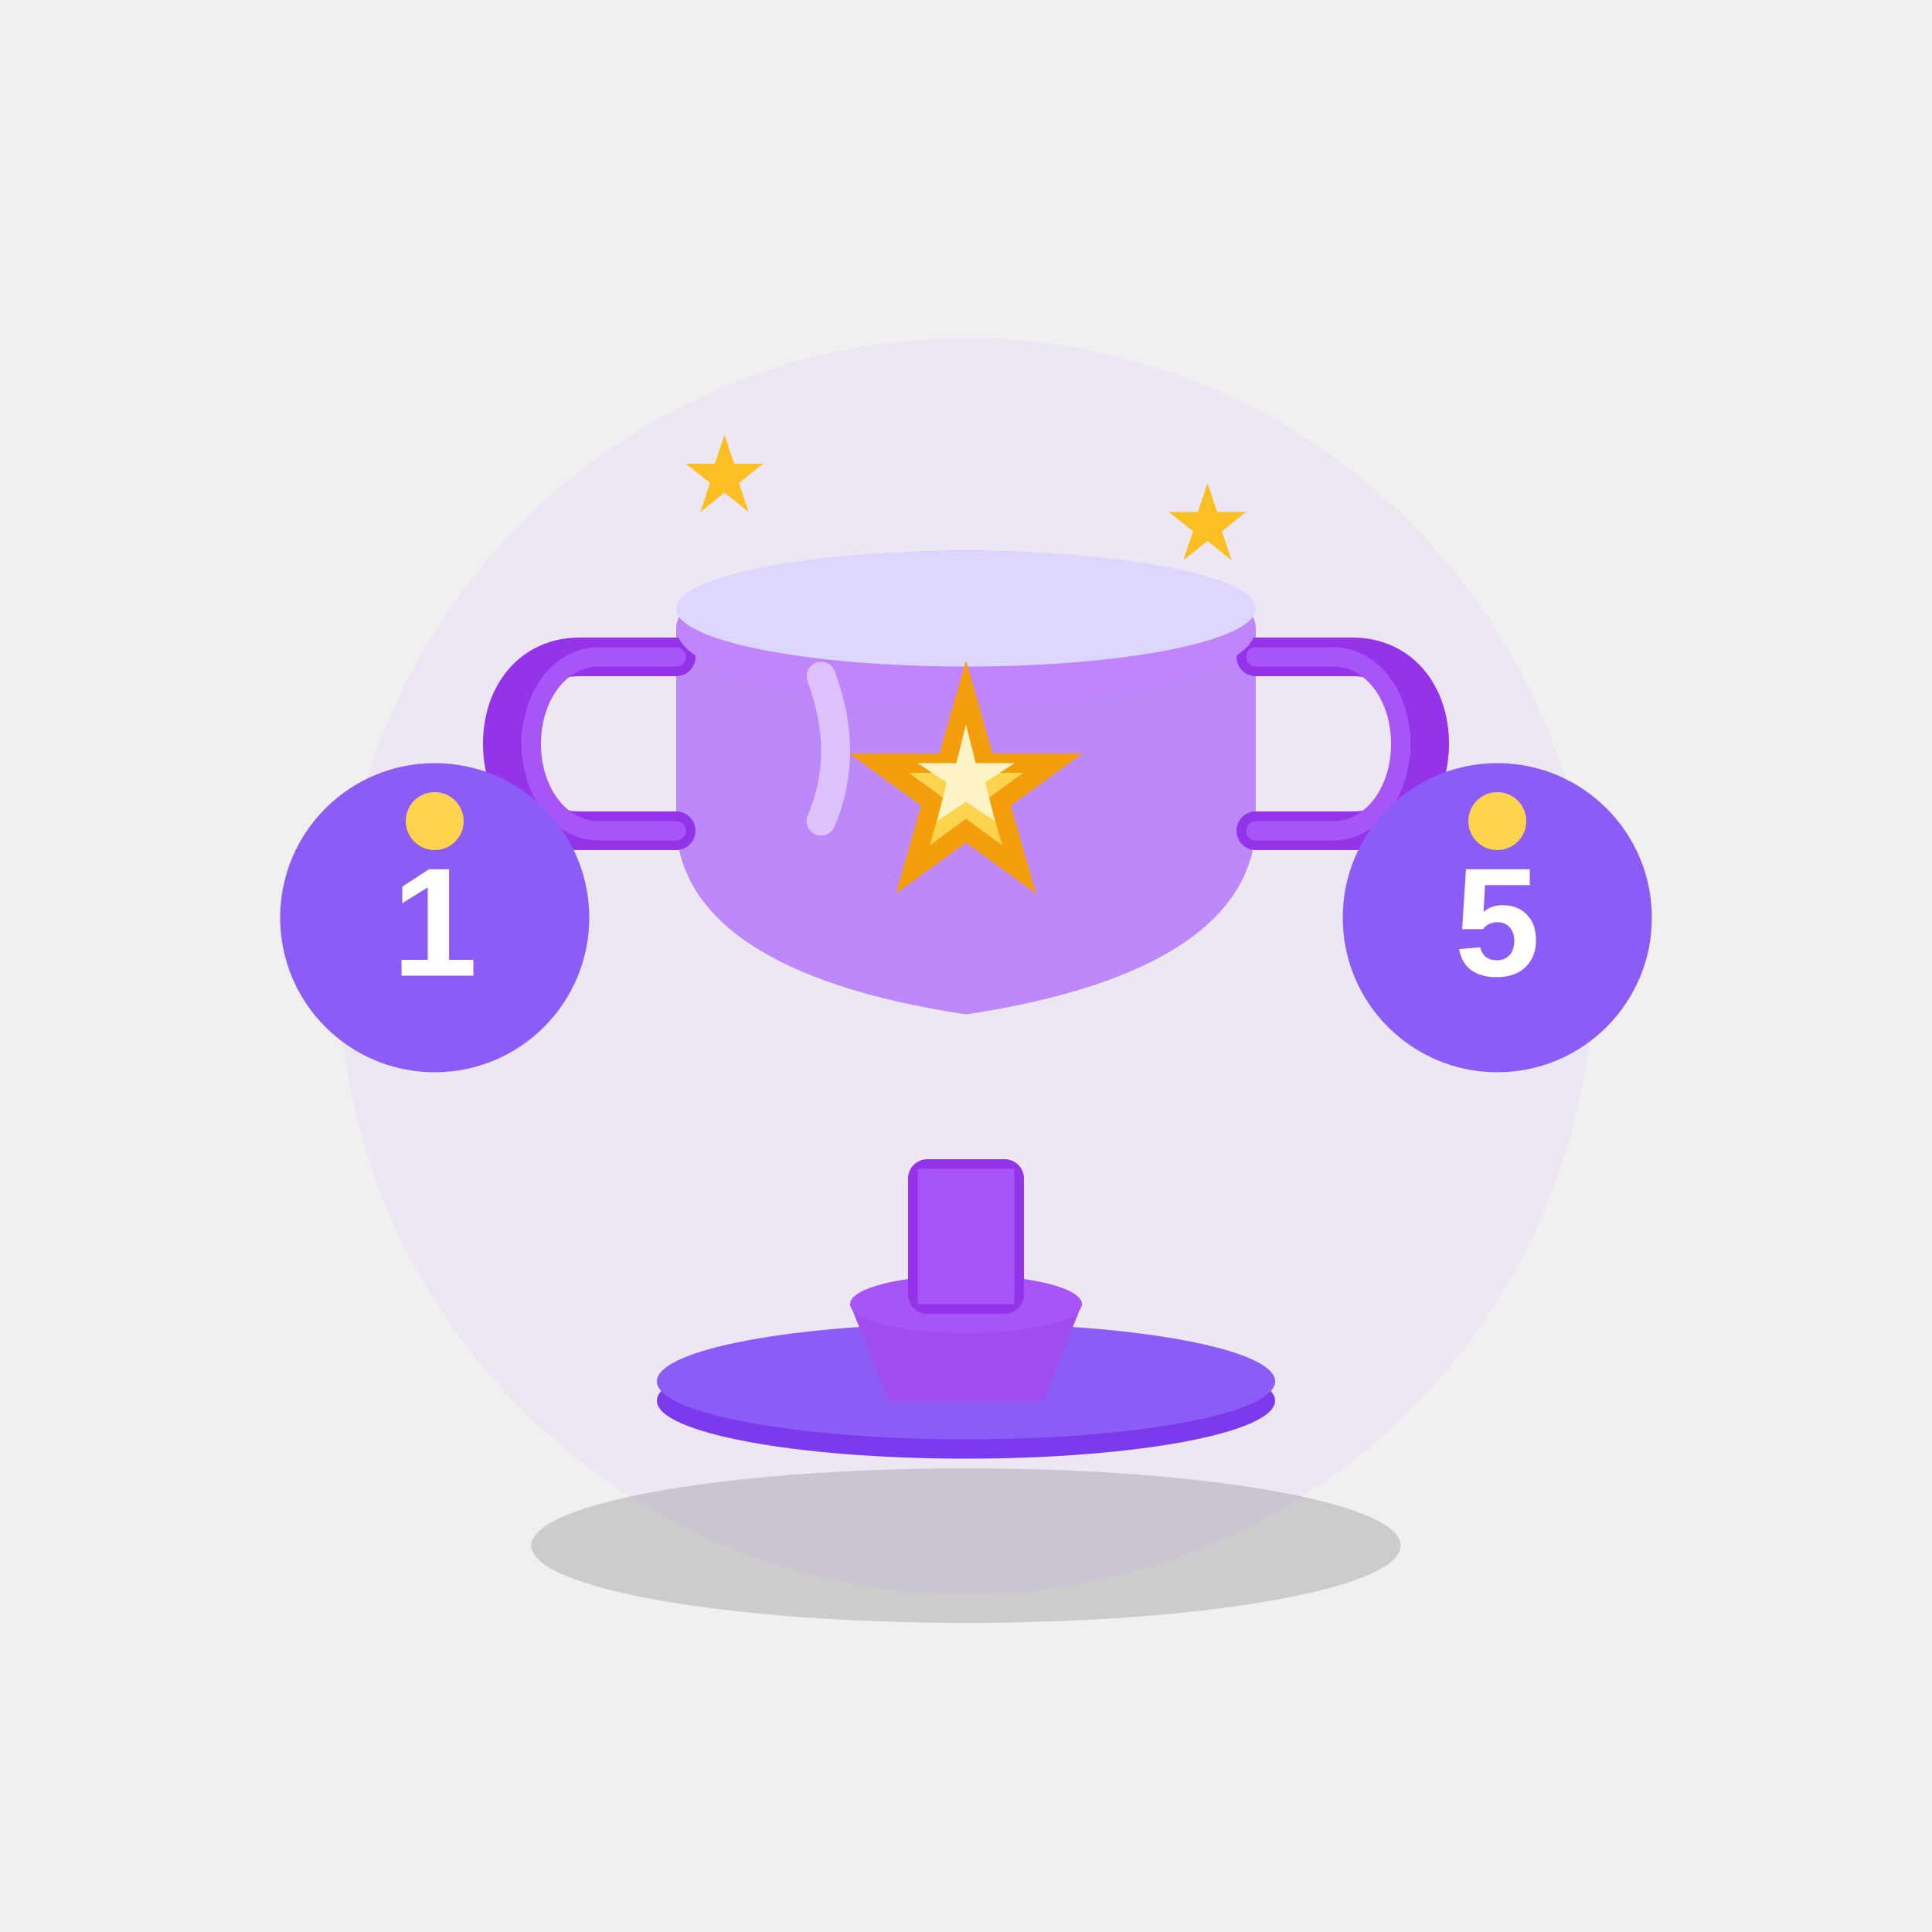
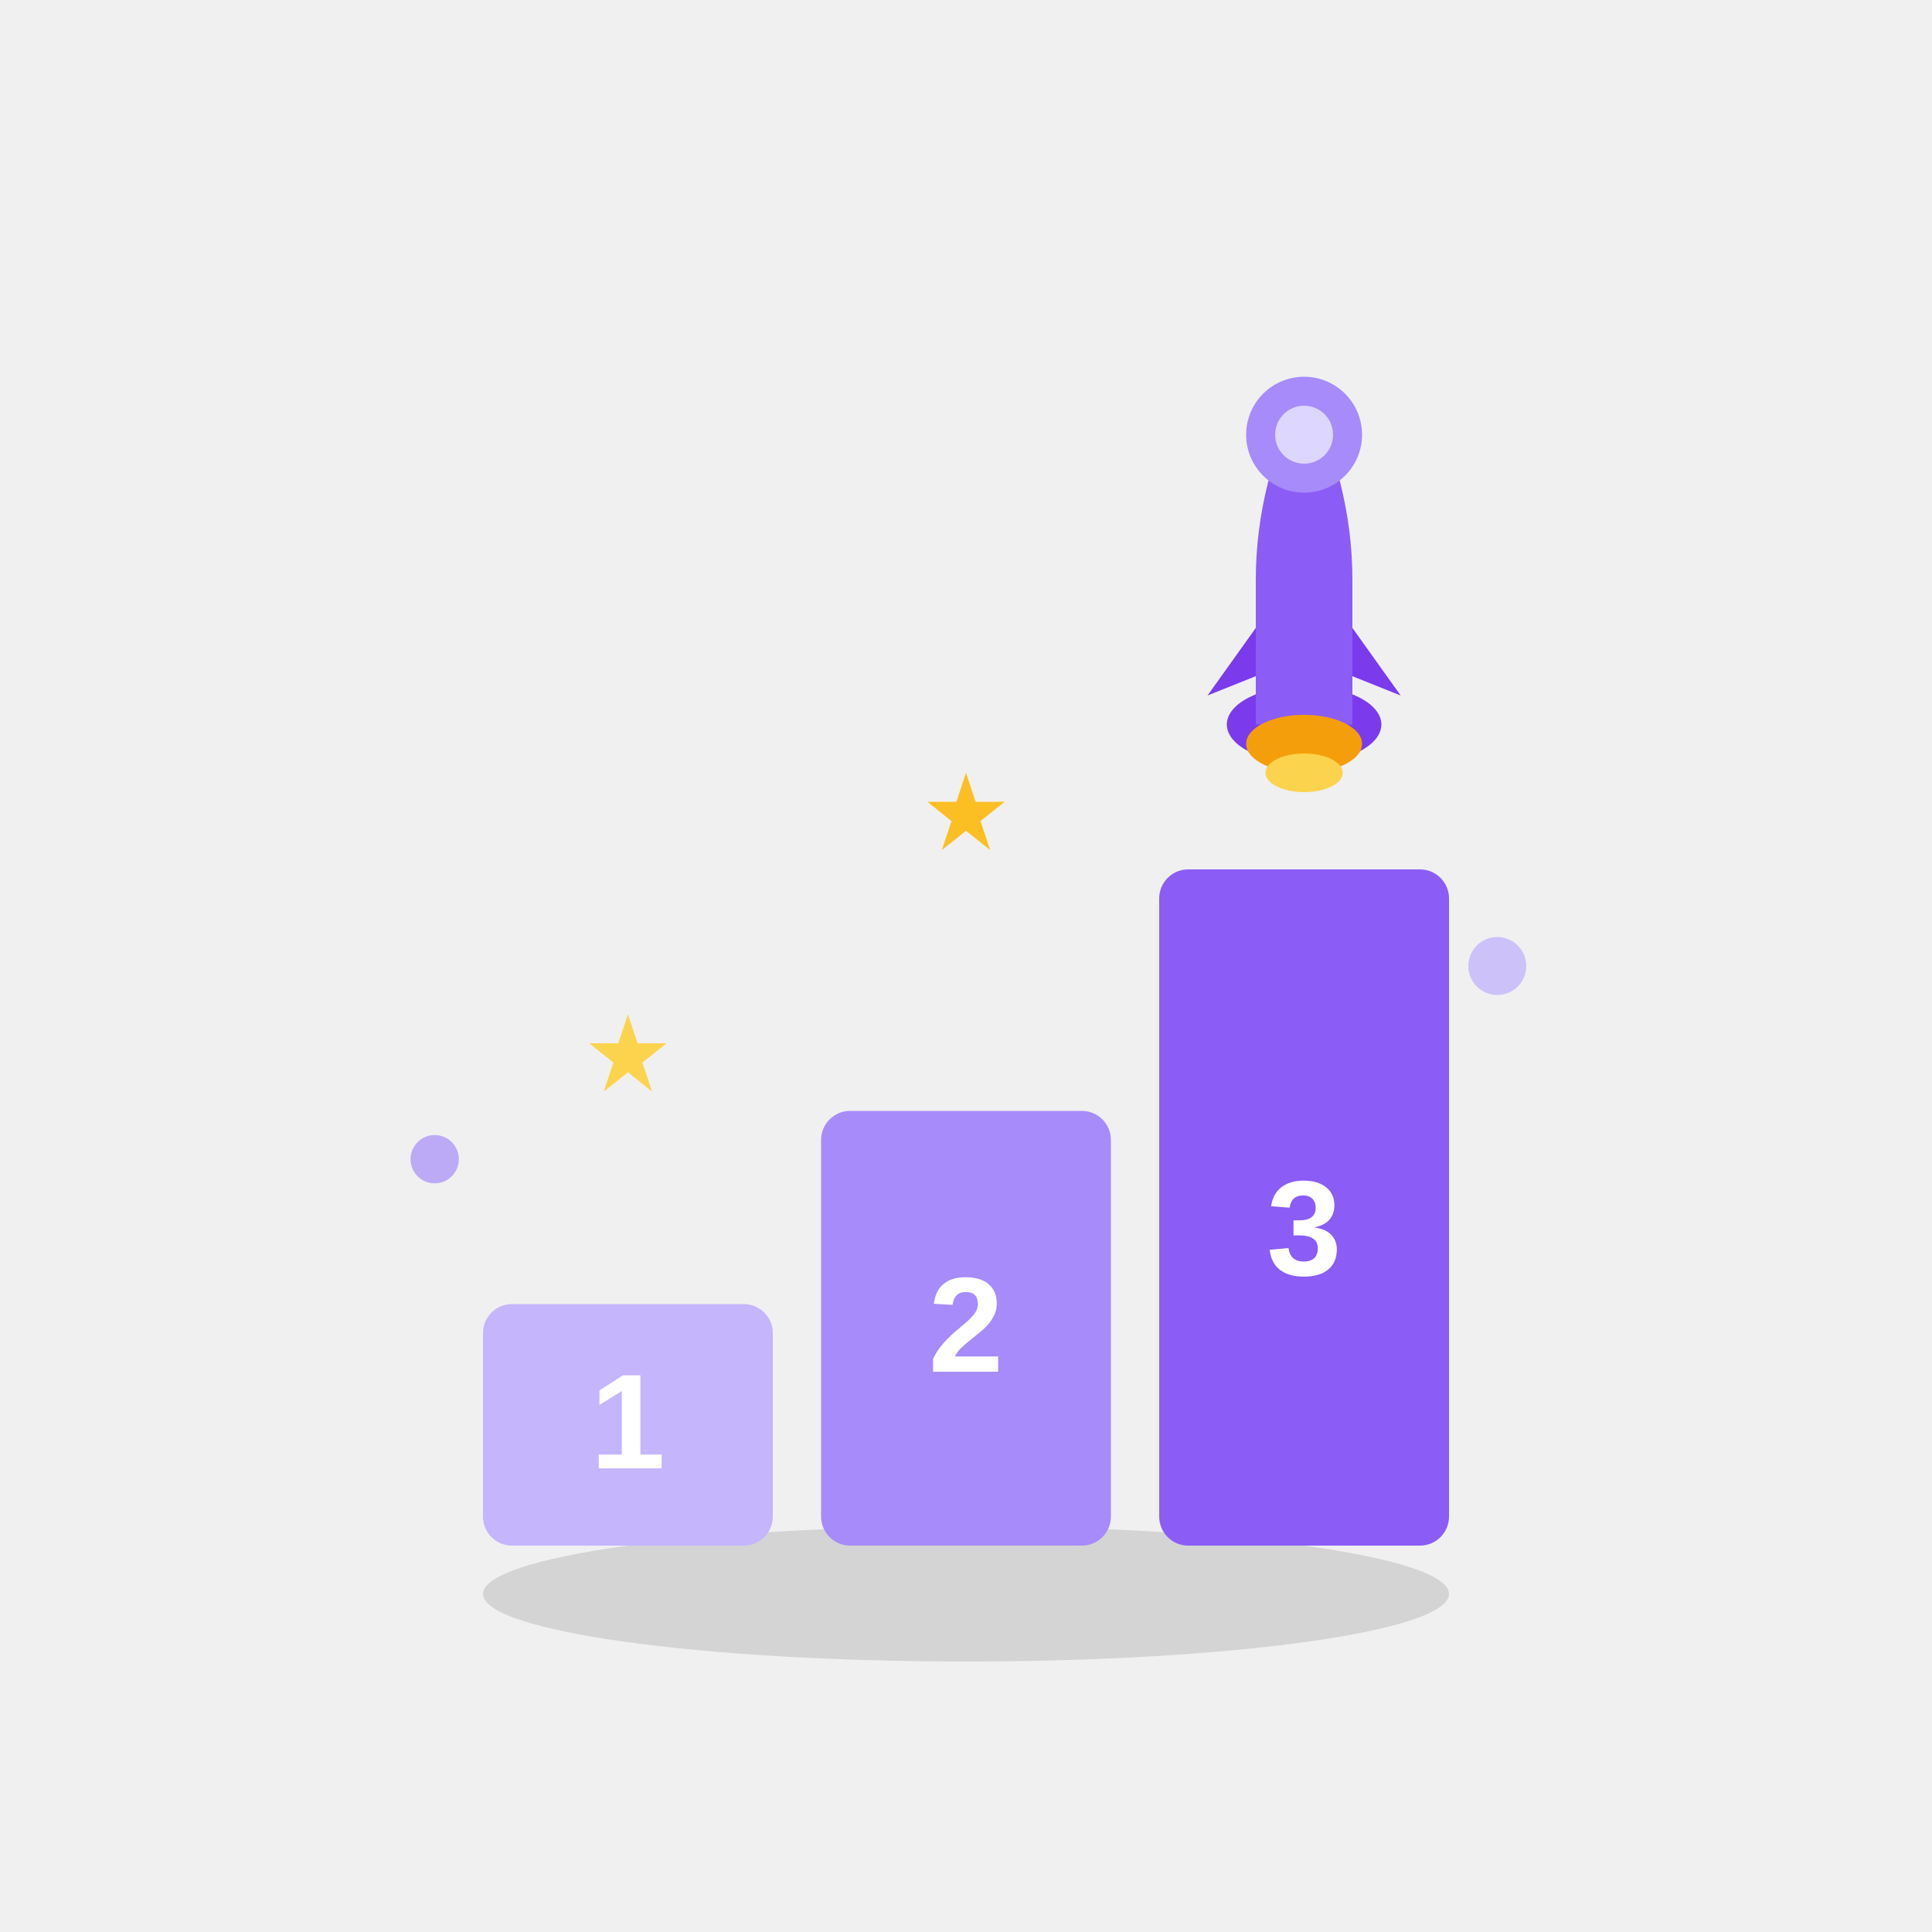
<svg xmlns="http://www.w3.org/2000/svg" width="200" height="200" viewBox="0 0 200 200" fill="none">
-   <circle cx="100" cy="100" r="65" fill="#E9D5FF" opacity="0.3" />
-   <ellipse cx="100" cy="160" rx="45" ry="8" fill="#000000" opacity="0.15" />
-   <ellipse cx="100" cy="145" rx="32" ry="6" fill="#7C3AED" />
-   <ellipse cx="100" cy="143" rx="32" ry="6" fill="#8B5CF6" />
-   <path d="M88 135 L112 135 L108 145 L92 145 Z" fill="#9333EA" />
-   <path d="M88 135 L112 135 L108 145 L92 145 Z" fill="url(#pedestalGradient)" />
-   <ellipse cx="100" cy="135" rx="12" ry="3" fill="#A855F7" />
-   <rect x="94" y="120" width="12" height="16" rx="2" fill="#9333EA" />
-   <rect x="95" y="121" width="10" height="14" fill="#A855F7" />
-   <path d="M70 65 L70 85 C70 95 80 102 100 105 C120 102 130 95 130 85 L130 65 Z" fill="#A855F7" />
-   <path d="M70 65 L70 85 C70 95 80 102 100 105 C120 102 130 95 130 85 L130 65 Z" fill="url(#trophyGradient)" />
-   <path d="M70 68 L60 68 C55 68 52 72 52 77 C52 82 55 86 60 86 L70 86" stroke="#9333EA" stroke-width="4" fill="none" stroke-linecap="round" />
-   <path d="M70 68 L62 68 C58 68 55 72 55 77 C55 82 58 86 62 86 L70 86" stroke="#A855F7" stroke-width="2" fill="none" stroke-linecap="round" />
-   <path d="M130 68 L140 68 C145 68 148 72 148 77 C148 82 145 86 140 86 L130 86" stroke="#9333EA" stroke-width="4" fill="none" stroke-linecap="round" />
-   <path d="M130 68 L138 68 C142 68 145 72 145 77 C145 82 142 86 138 86 L130 86" stroke="#A855F7" stroke-width="2" fill="none" stroke-linecap="round" />
-   <ellipse cx="100" cy="65" rx="30" ry="8" fill="#C084FC" />
-   <ellipse cx="100" cy="63" rx="30" ry="6" fill="#DDD6FE" />
-   <path d="M100 72 L102 79 L109 79 L103.5 83 L105.5 90 L100 86 L94.5 90 L96.5 83 L91 79 L98 79 Z" fill="#FCD34D" stroke="#F59E0B" stroke-width="2" />
-   <path d="M100 75 L101 79 L105 79 L102 81 L103 85 L100 83 L97 85 L98 81 L95 79 L99 79 Z" fill="#FEF3C7" />
-   <circle cx="45" cy="95" r="16" fill="#8B5CF6" />
-   <text x="45" y="101" font-family="Arial, sans-serif" font-size="16" font-weight="bold" fill="white" text-anchor="middle">1</text>
-   <circle cx="45" cy="85" r="3" fill="#FCD34D" />
-   <circle cx="155" cy="95" r="16" fill="#8B5CF6" />
-   <text x="155" y="101" font-family="Arial, sans-serif" font-size="16" font-weight="bold" fill="white" text-anchor="middle">5</text>
-   <circle cx="155" cy="85" r="3" fill="#FCD34D" />
-   <path d="M75 45 L76 48 L79 48 L76.5 50 L77.5 53 L75 51 L72.5 53 L73.5 50 L71 48 L74 48 Z" fill="#FBBF24" />
-   <path d="M125 50 L126 53 L129 53 L126.5 55 L127.5 58 L125 56 L122.5 58 L123.5 55 L121 53 L124 53 Z" fill="#FBBF24" />
-   <path d="M85 70 Q88 78 85 85" stroke="#F3E8FF" stroke-width="3" stroke-linecap="round" opacity="0.6" />
-   <defs>
-     <linearGradient id="trophyGradient" x1="100" y1="65" x2="100" y2="105">
-       <stop offset="0%" stop-color="#DDD6FE" stop-opacity="0.4" />
-       <stop offset="100%" stop-color="#A855F7" stop-opacity="0" />
-     </linearGradient>
-     <linearGradient id="pedestalGradient" x1="100" y1="135" x2="100" y2="145">
-       <stop offset="0%" stop-color="#C084FC" stop-opacity="0.3" />
-       <stop offset="100%" stop-color="#9333EA" stop-opacity="0" />
-     </linearGradient>
-   </defs>
+   <ellipse cx="100" cy="165" rx="50" ry="7" fill="#000000" opacity="0.12" />
+   <rect x="50" y="135" width="30" height="25" rx="3" fill="#C4B5FD" />
+   <rect x="85" y="115" width="30" height="45" rx="3" fill="#A78BFA" />
+   <rect x="120" y="90" width="30" height="70" rx="3" fill="#8B5CF6" />
+   <ellipse cx="135" cy="75" rx="8" ry="4" fill="#7C3AED" />
+   <path d="M135 40 Q130 50 130 60 L130 75 L140 75 L140 60 Q140 50 135 40 Z" fill="#8B5CF6" />
+   <circle cx="135" cy="45" r="6" fill="#A78BFA" />
+   <circle cx="135" cy="45" r="3" fill="#DDD6FE" />
+   <path d="M130 65 L125 72 L130 70 Z" fill="#7C3AED" />
+   <path d="M140 65 L145 72 L140 70 Z" fill="#7C3AED" />
+   <ellipse cx="135" cy="77" rx="6" ry="3" fill="#F59E0B" />
+   <ellipse cx="135" cy="80" rx="4" ry="2" fill="#FCD34D" />
+   <path d="M65 105 L66 108 L69 108 L66.5 110 L67.5 113 L65 111 L62.5 113 L63.5 110 L61 108 L64 108 Z" fill="#FCD34D" />
+   <path d="M100 80 L101 83 L104 83 L101.5 85 L102.5 88 L100 86 L97.5 88 L98.5 85 L96 83 L99 83 Z" fill="#FBBF24" />
+   <text x="65" y="152" font-family="Arial" font-size="14" font-weight="bold" fill="#FFF" text-anchor="middle">1</text>
+   <text x="100" y="142" font-family="Arial" font-size="14" font-weight="bold" fill="#FFF" text-anchor="middle">2</text>
+   <text x="135" y="132" font-family="Arial" font-size="14" font-weight="bold" fill="#FFF" text-anchor="middle">3</text>
+   <circle cx="45" cy="120" r="2.5" fill="#A78BFA" opacity="0.7" />
+   <circle cx="155" cy="100" r="3" fill="#C4B5FD" opacity="0.8" />
</svg>
